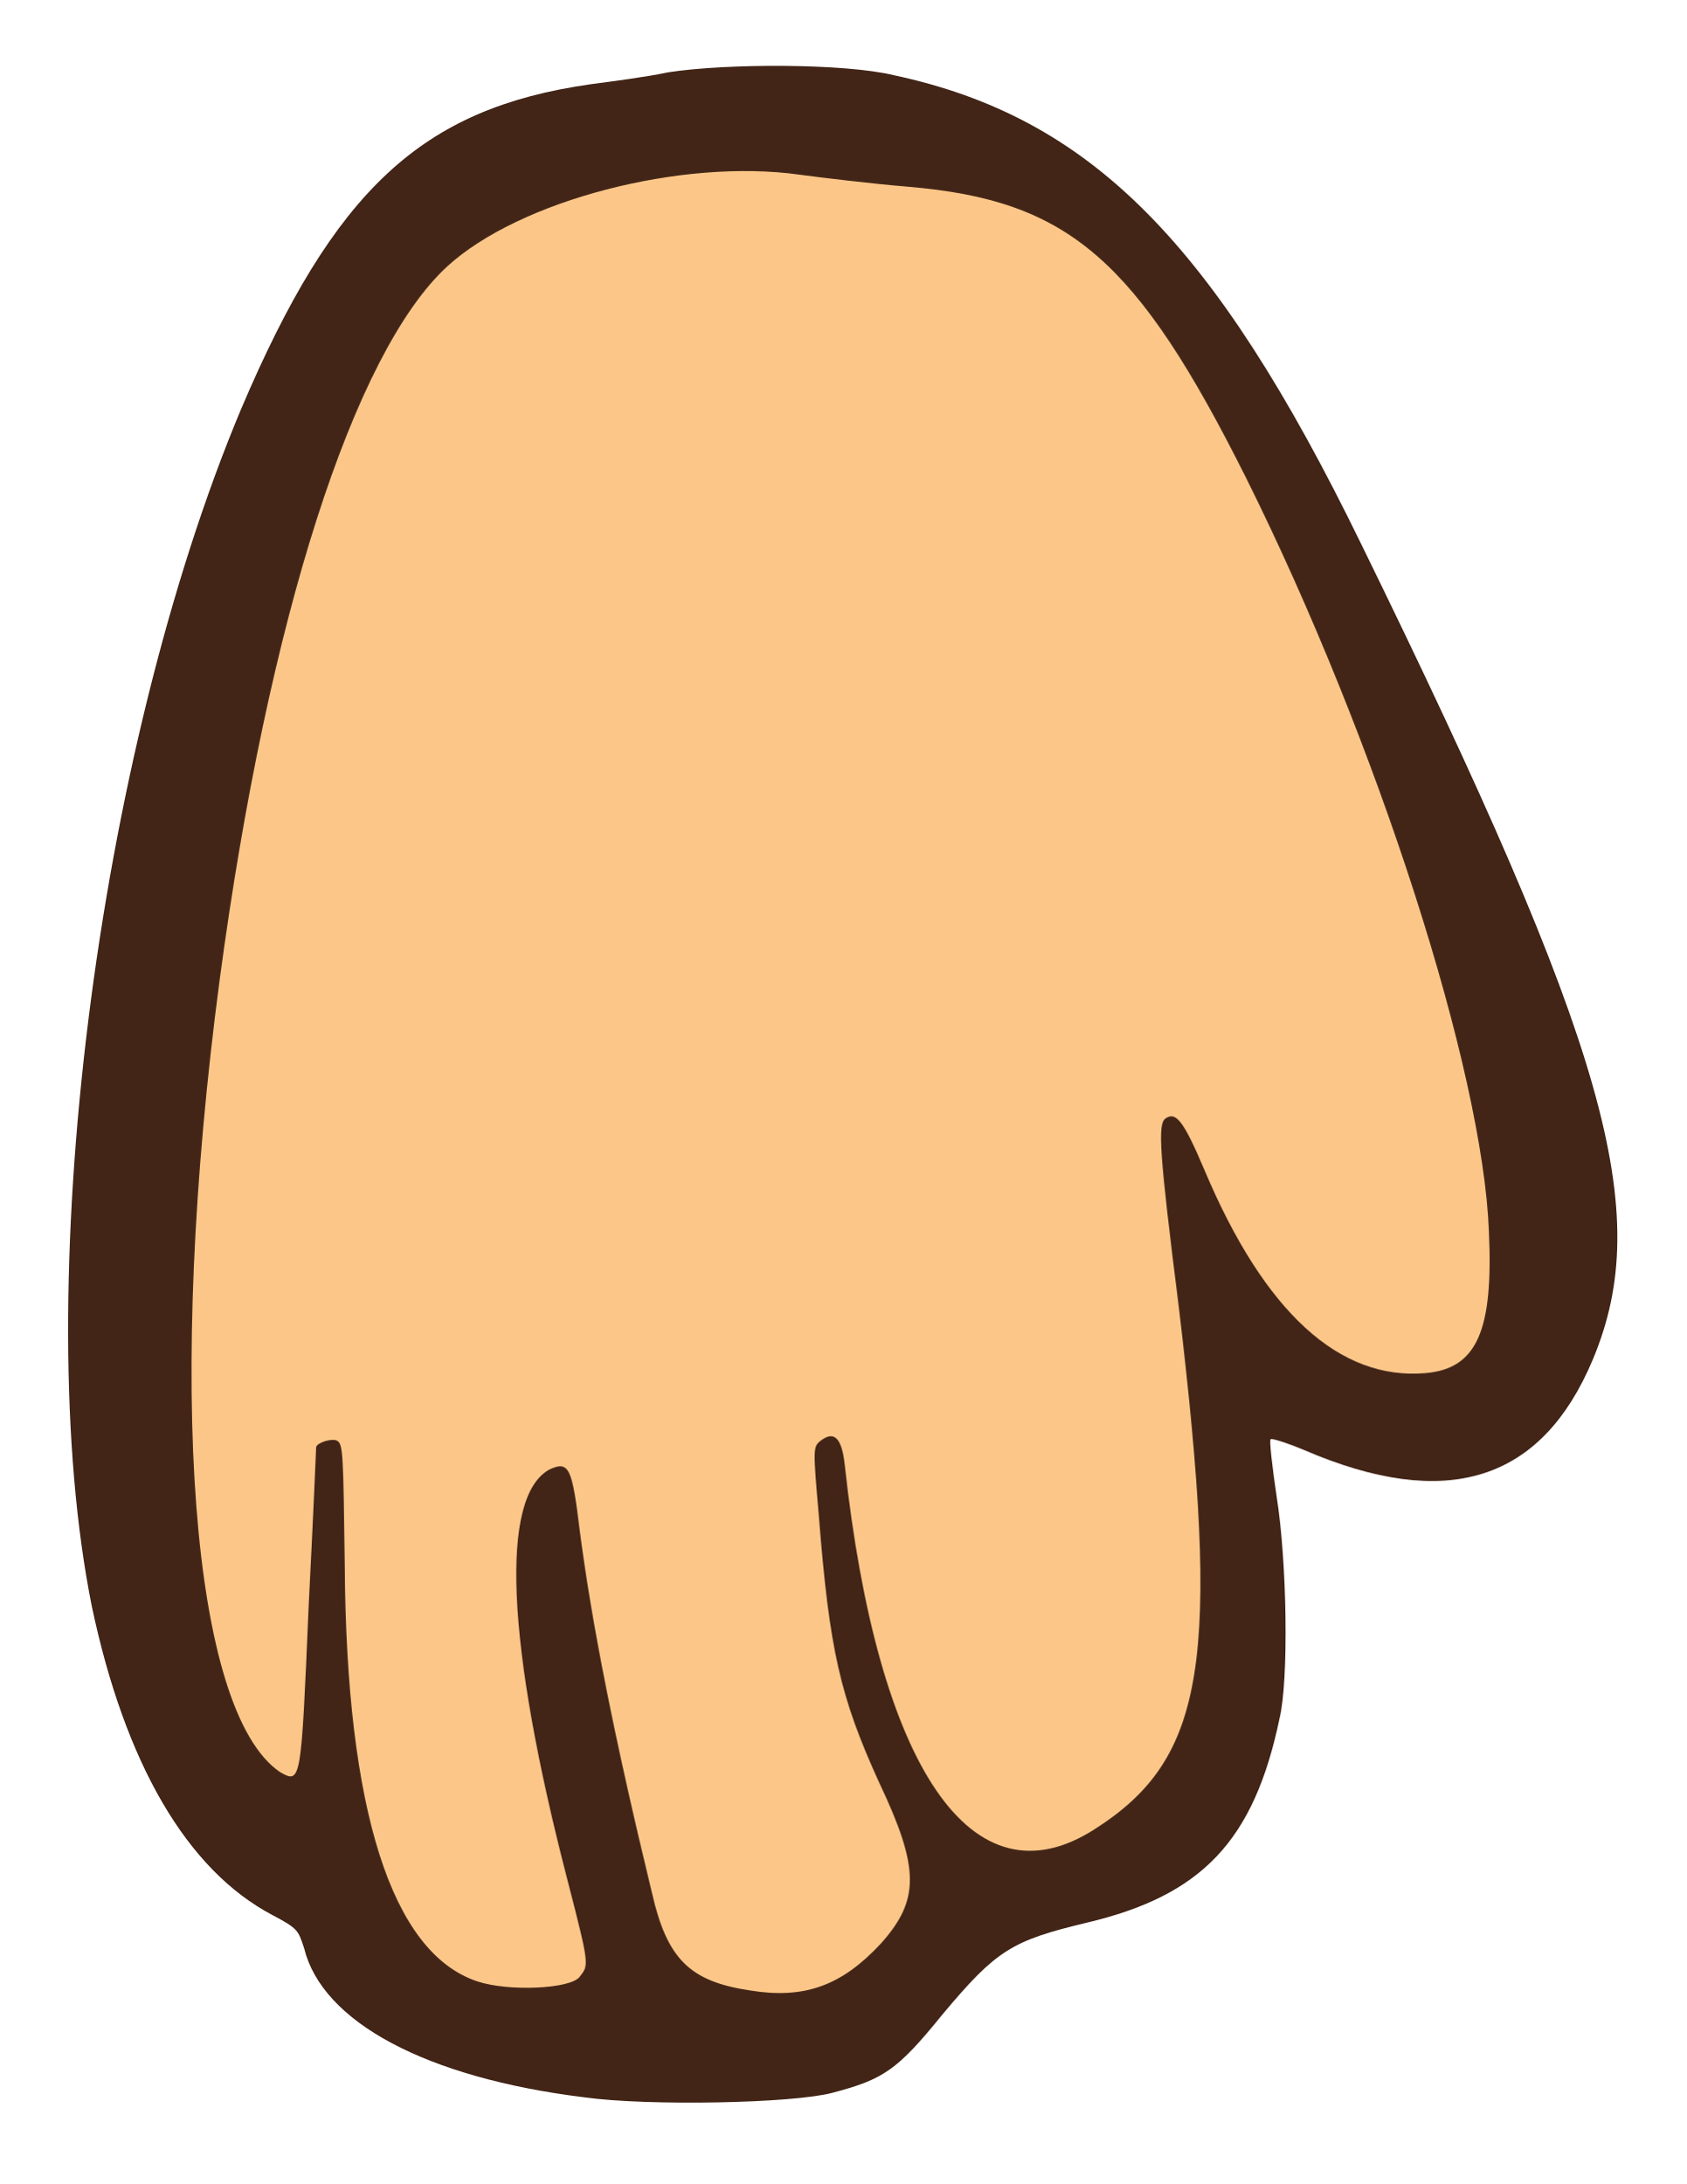
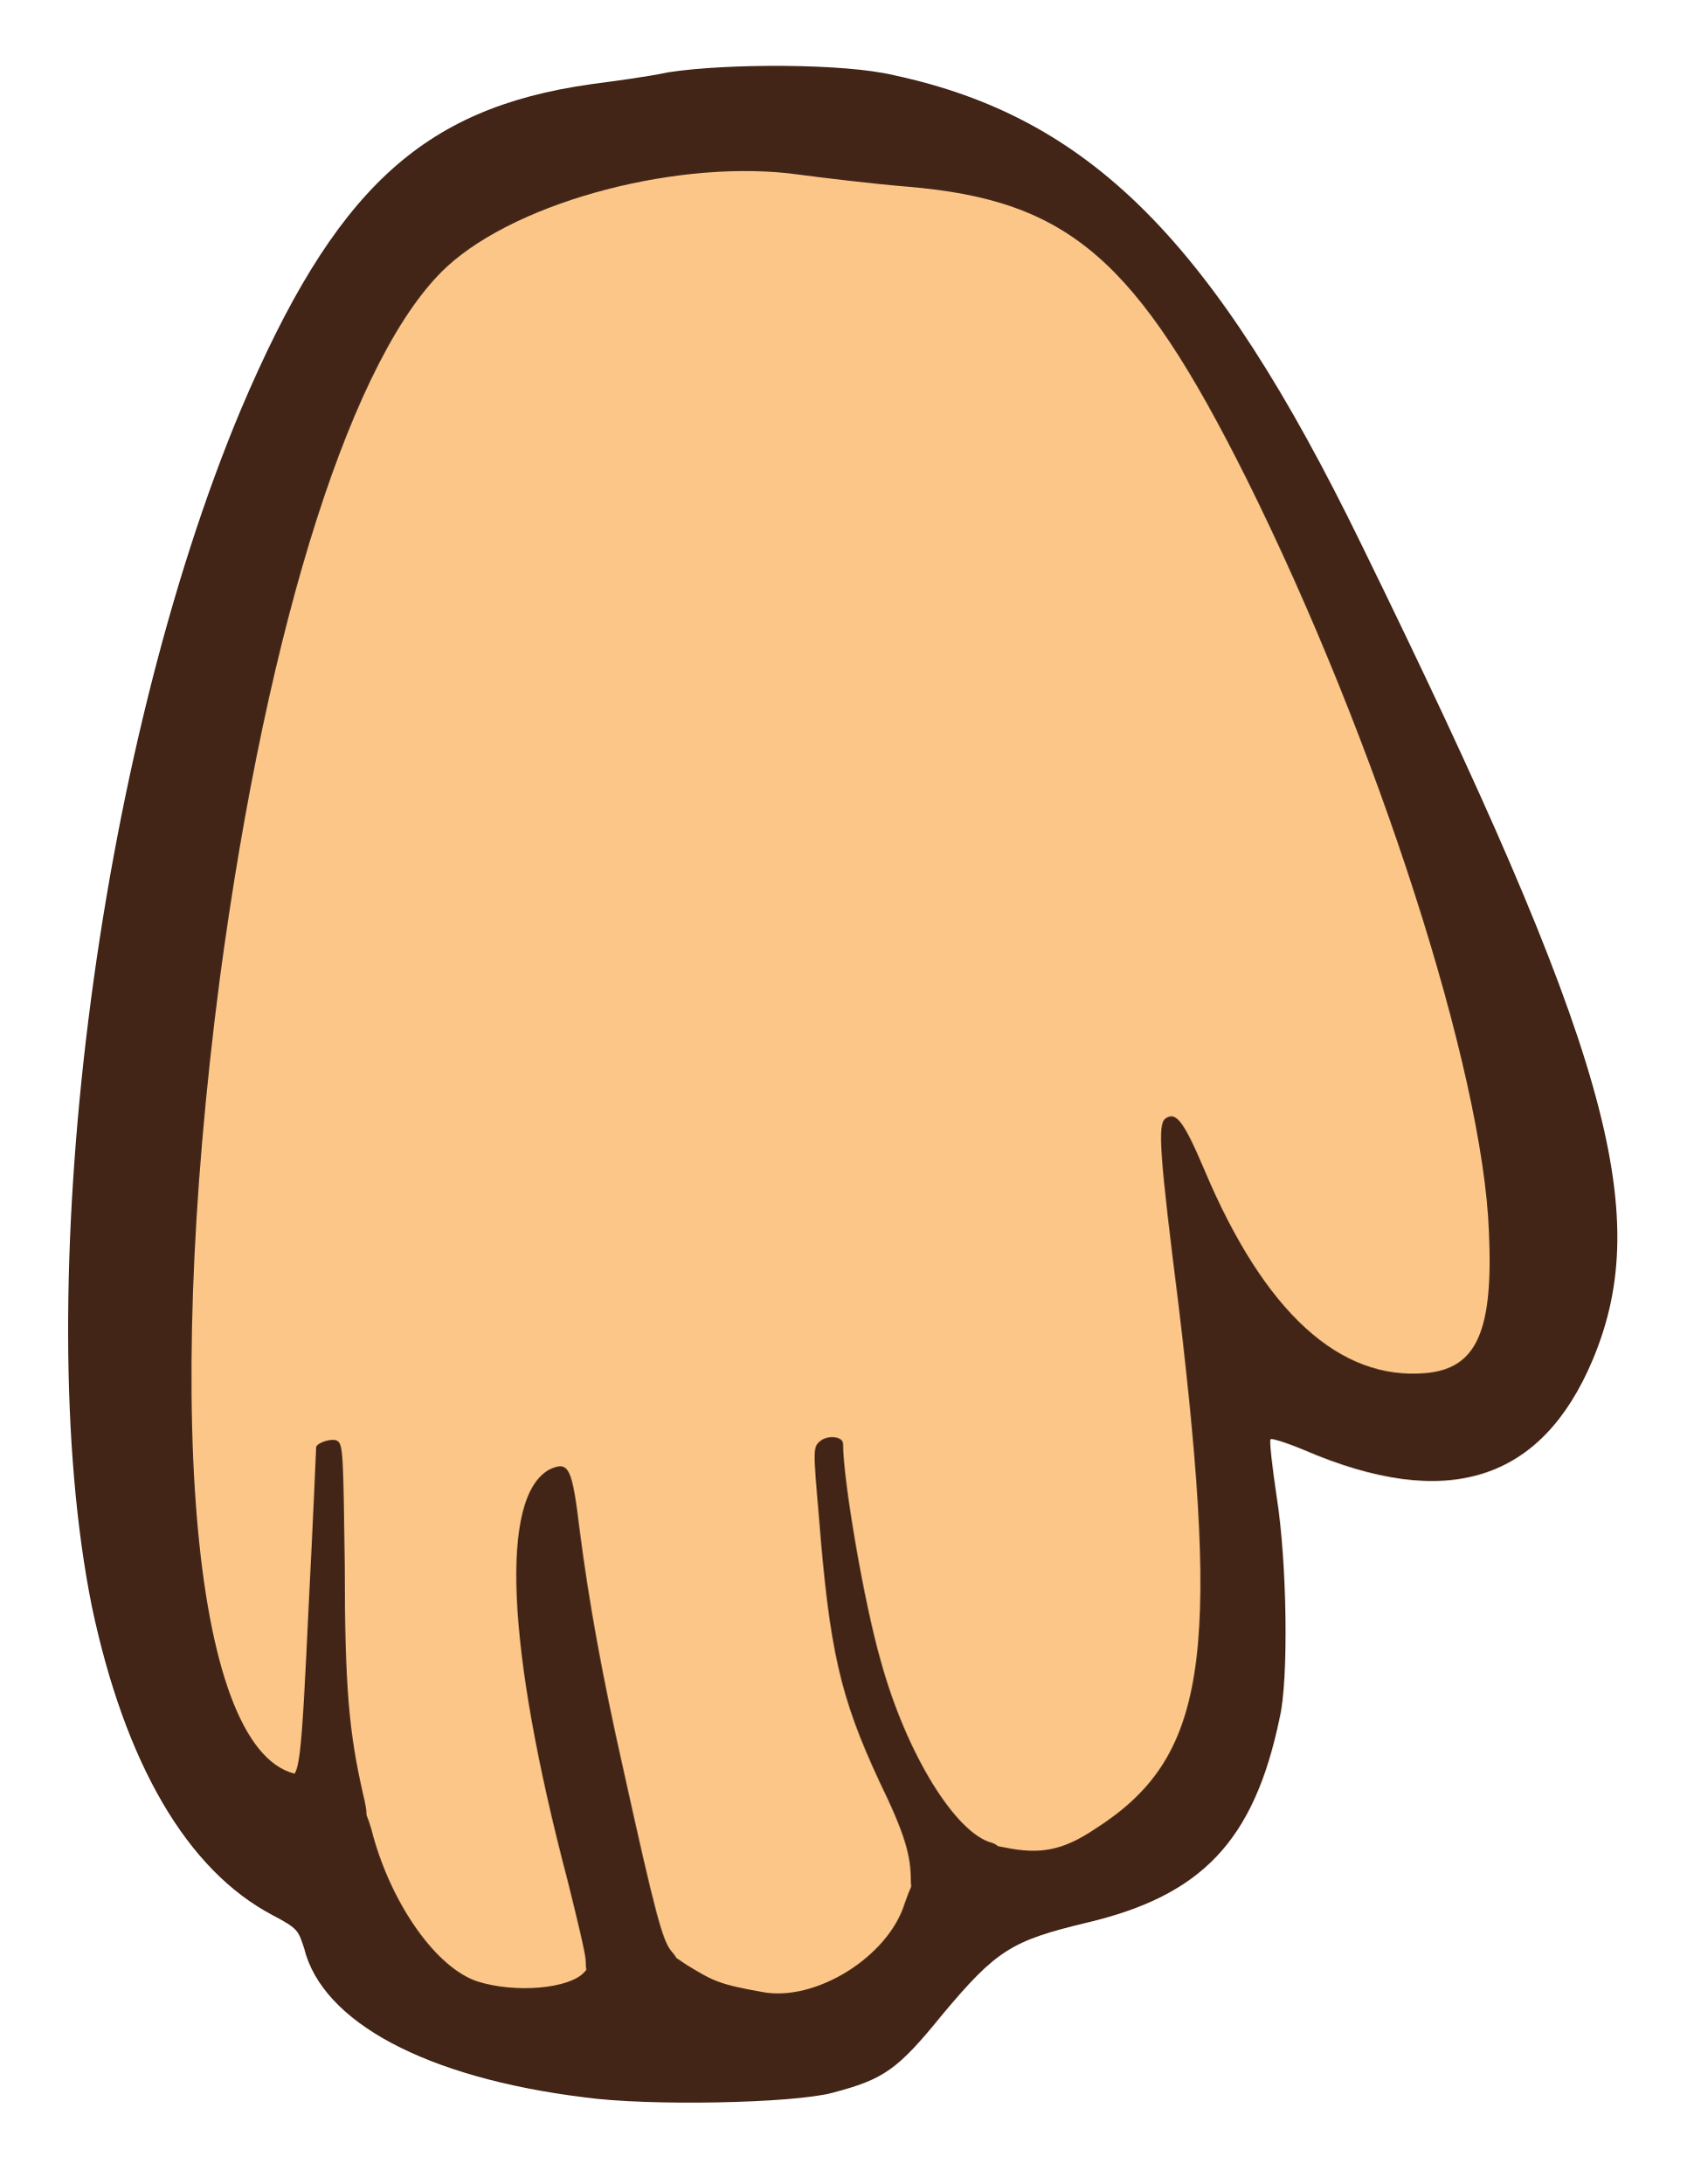
<svg xmlns="http://www.w3.org/2000/svg" viewBox="0 0 112 145" width="112" height="145">
  <path class="c-outline" fill="#422517" d="M38.8 139.3C28.3 138 21.4 134.3 20.2 129.4C19.8 128.2 19.8 128.1 18.1 127.2C12.4 124.2 8.3 117.1 6.1 106.7C1.9 85.8 6.4 50.1 16 27.2C22.2 12.6 28 7.2 39.2 5.6C40.7 5.4 43 5.1 44.4 4.8C48.3 4.2 56.1 4.2 59.4 5C72.4 7.8 80.6 16 90.4 36.1C106.8 69.6 109.9 80.5 105.8 90.3C102.4 98.4 96.1 100.4 86.6 96.3C85.4 95.8 84.4 95.5 84.4 95.6C84.3 95.6 84.5 97.4 84.8 99.4C85.5 103.8 85.6 111.6 85 114.1C83.3 122.3 79.8 125.9 72.2 127.7C67.2 128.9 66.2 129.5 62.6 133.8C59.6 137.5 58.7 138.1 55.3 139C52.7 139.7 43.1 139.9 38.8 139.3Z" />
-   <path class="c-skin" fill="#fbc688" d="M49.8 132.2C45.8 131.6 44.3 130.1 43.3 125.7C40.8 115.4 39.3 107.8 38.5 101.6C38 97.5 37.8 97 36.5 97.6C33.2 99.4 33.6 109.1 37.7 124.9C39.2 130.7 39.1 130.5 38.5 131.3C37.9 132.1 33.8 132.3 31.7 131.6C26 129.7 23 120.2 22.9 104C22.8 96.8 22.8 95.9 22.4 95.7C22.1 95.5 21.1 95.8 21 96.1C21 96.1 20.8 100.9 20.5 106.7C20 118.4 20 118.5 18.6 117.7C12.7 113.7 11 92.1 14.6 65C17.8 41.1 23.5 23.4 29.7 17.7C34.5 13.3 45.3 10.5 53.1 11.6C54.6 11.8 57.9 12.2 60.3 12.4C71 13.3 75.5 17.2 82.8 31.8C91.5 49.3 98.5 71.1 98.9 81.8C99.2 88.4 98.1 90.9 94.7 91.2C89 91.7 84 87.2 80 77.7C78.6 74.4 78.1 73.8 77.4 74.3C76.9 74.7 77 76.5 78.3 86.8C81.1 110.3 80.1 116.8 72.7 121.5C64.6 126.7 58.3 117.5 56.1 97.2C55.9 95.5 55.4 95 54.5 95.7C54 96.1 54 96.2 54.4 100.8C55.1 109.6 55.8 112.7 58.4 118.4C61.1 124.1 61.1 126.2 58.5 129.1C55.9 131.9 53.4 132.8 49.8 132.2Z" />
+   <path class="c-skin" fill="#fbc688" d="M50.6 132.3C47.8 131.8 47.4 131.6 45.6 130.5C42.8 128.5 40.8 128.7 38.8 131C37.8 132.1 34.2 132.4 31.7 131.6C29 130.7 26.1 126.6 24.8 122C24.1 119.1 22.9 118.1 20.2 117.9C13 117.5 10.7 94.9 14.6 65C17.8 41.1 23.5 23.4 29.7 17.7C34.5 13.3 45.3 10.5 53.1 11.6C54.6 11.8 57.9 12.2 60.3 12.4C71 13.3 75.5 17.2 82.8 31.8C91.5 49.3 98.5 71.1 98.9 81.8C99.2 88.4 98.1 90.9 94.7 91.2C89 91.7 84 87.2 80 77.7C78.6 74.4 78.1 73.8 77.4 74.3C76.9 74.7 77 76.5 78.3 86.8C81.1 110.3 80.1 116.8 72.7 121.5C70.6 122.9 69.1 123.2 66.7 122.7C62.9 121.9 61.3 122.9 60.1 126.4C59 130 54.1 133 50.6 132.3Z" />
+   <path class="c-outline" fill="#422517" d="M60.5 124.9C60.5 123.2 60.1 121.8 58.4 118.3C55.8 112.7 55.1 109.6 54.4 100.8C54 96.2 54 96.1 54.5 95.7C55 95.3 56 95.4 56 95.9C56 98.3 57.4 106.5 58.5 110.3C60.2 116.5 63.5 121.8 65.9 122.4C66.5 122.6 66.7 123.2 66.2 123.3C66 123.3 65.3 123.3 64.7 123.4C63.4 123.5 62.3 124.1 61.8 125.1C61.2 126.2 60.5 126.1 60.5 124.9Z" />
+   <path class="c-outline" fill="#422517" d="M23.8 120.8C23.6 120.7 23 120.3 22.6 119.8C22.1 119.4 21.6 119 21.3 119C20.6 119 19 118.4 18.9 118.1C18.8 117.9 18.9 117.8 19.1 117.9C19.9 118.2 20 117.3 20.5 106.7C20.8 100.9 21 96.1 21 96.1C21.1 95.8 22.1 95.5 22.4 95.7C22.8 95.9 22.8 96.8 22.9 104C22.9 112.2 23.2 115.1 24.1 119.1C24.5 120.7 24.4 121 23.8 120.8Z" />
+   <path class="c-outline" fill="#422517" d="M39 131.3C39 131.2 38.9 130.7 38.9 130.2C38.9 129.8 38.3 127.3 37.7 124.9C33.6 109.3 33.2 99.4 36.5 97.6C37.8 97 38 97.5 38.5 101.6C39.1 106.3 40 111.3 41.4 117.5C43.5 127 44 128.9 44.6 129.6C45.2 130.3 45.1 130.4 44 130.3C42.3 130.1 41.2 130.2 40.6 130.7C39.7 131.3 39 131.5 39 131.3Z" />
</svg>
